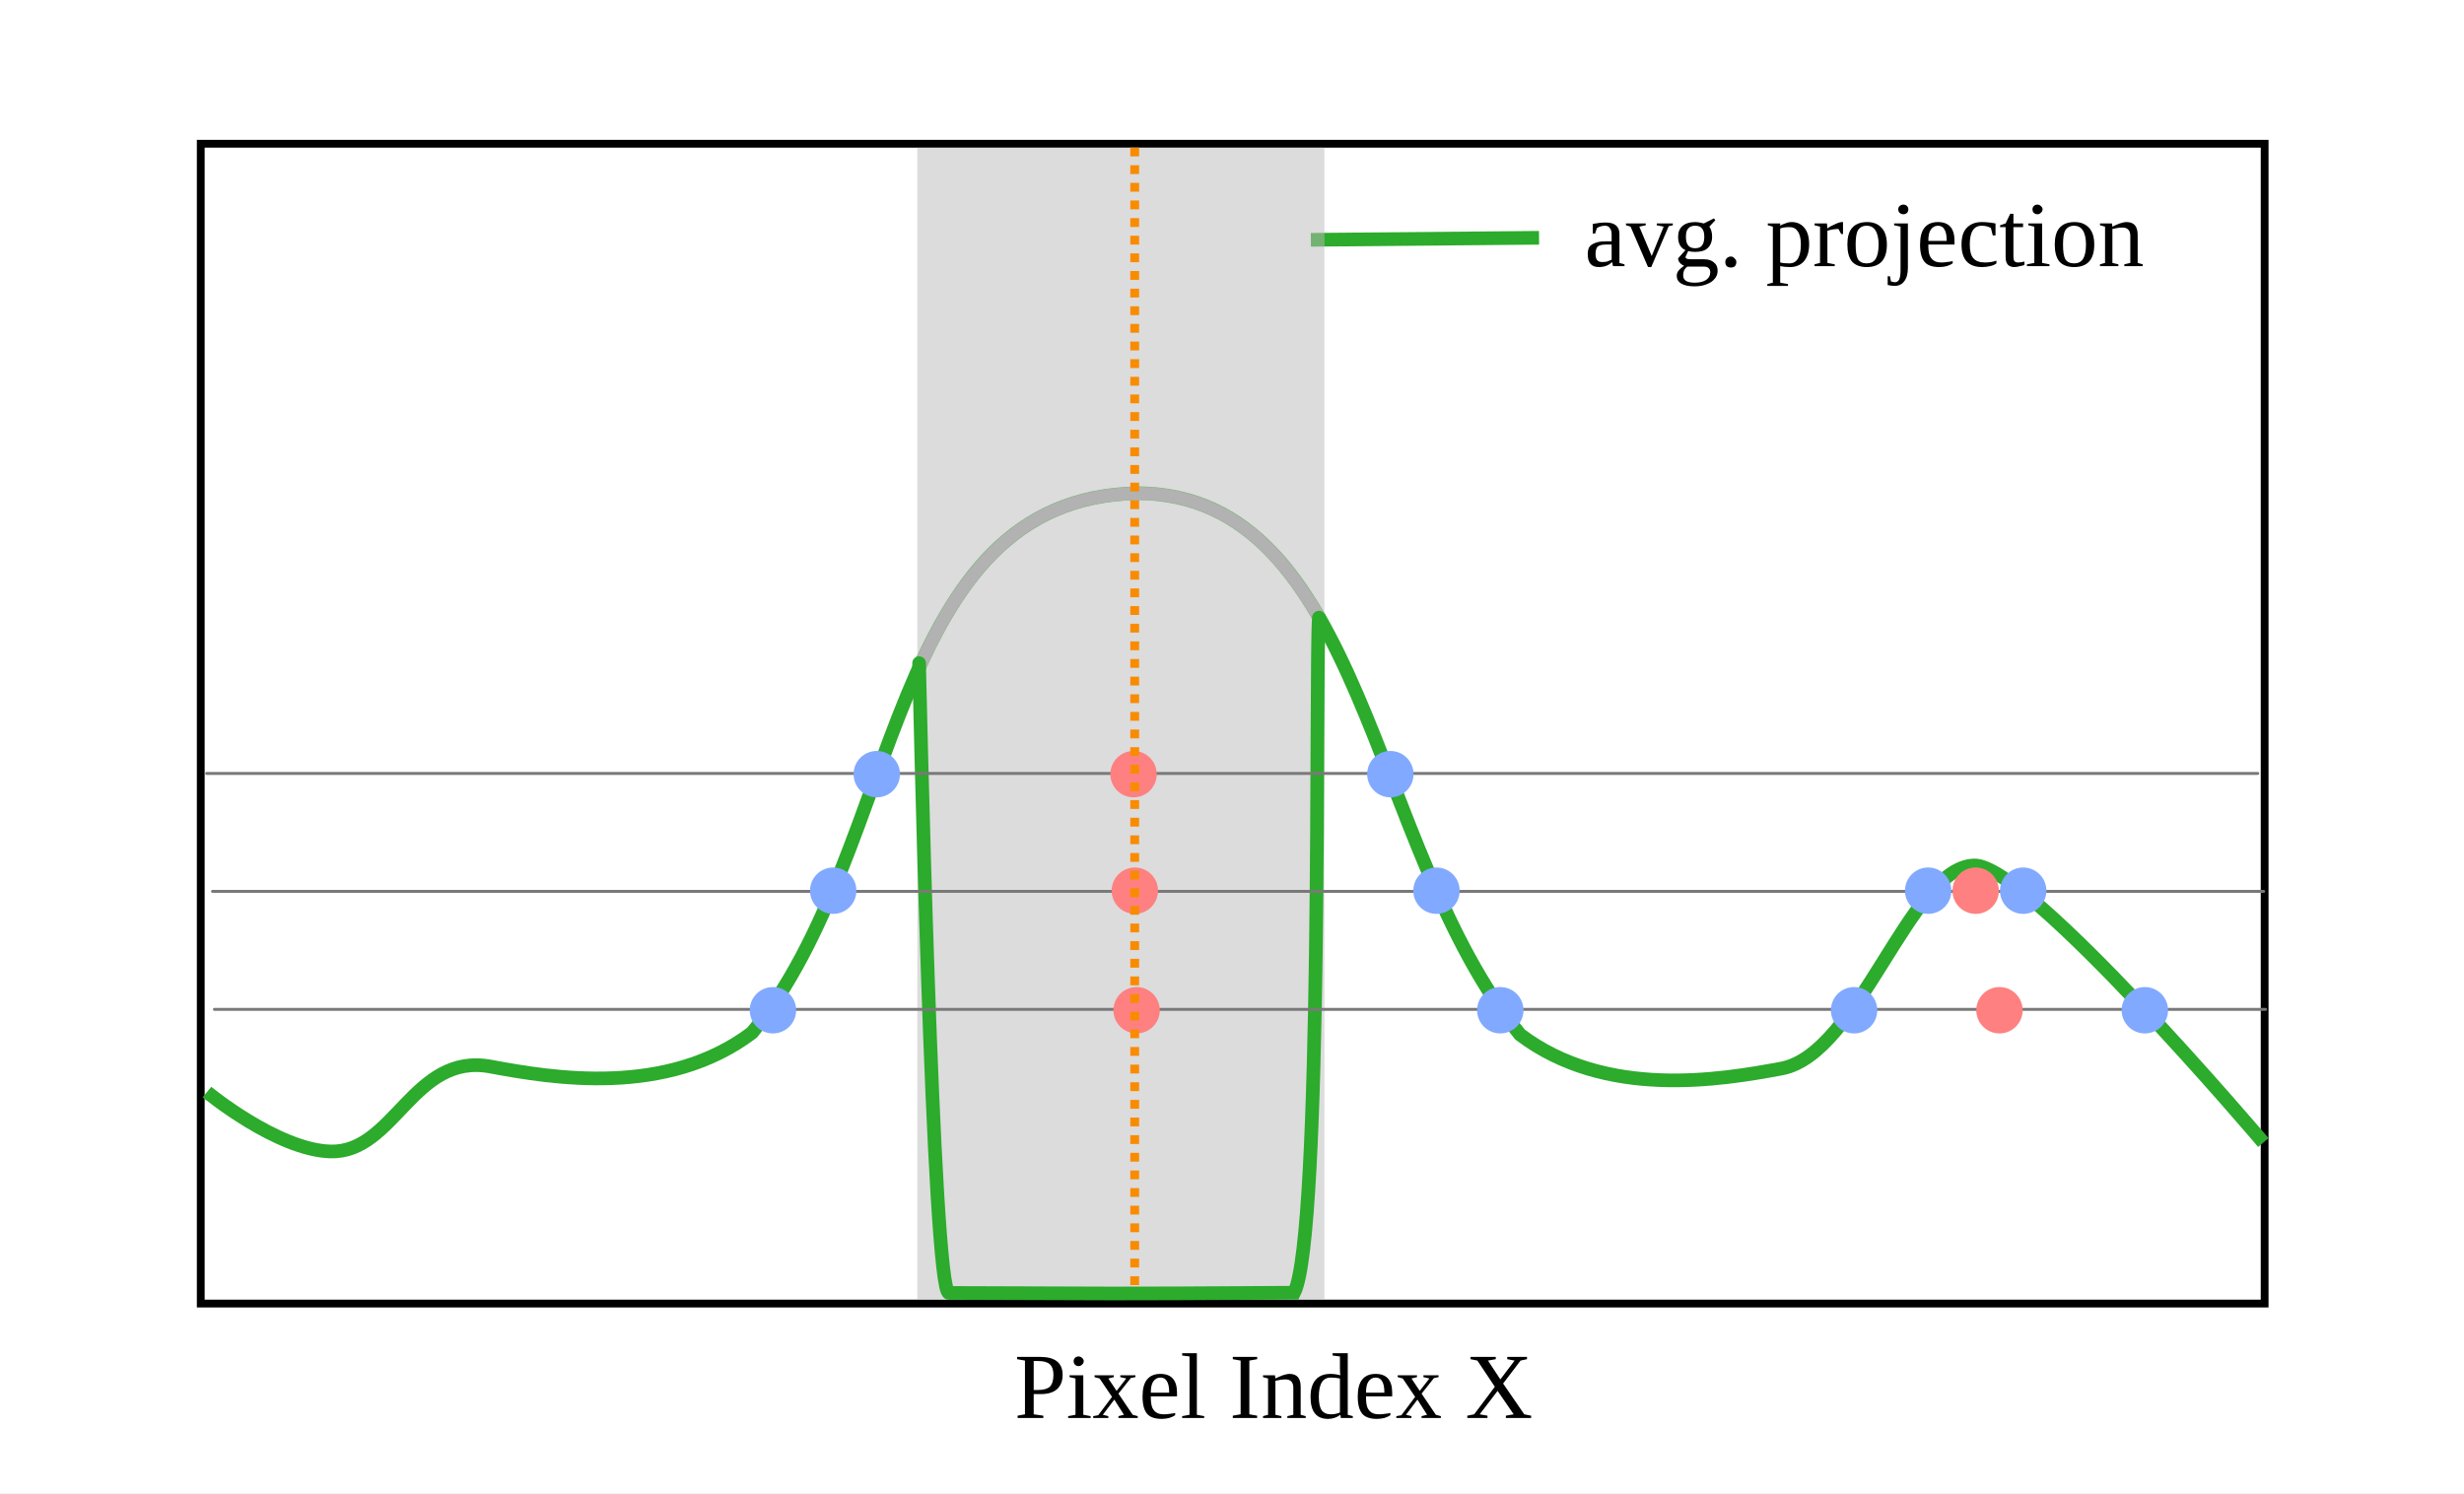
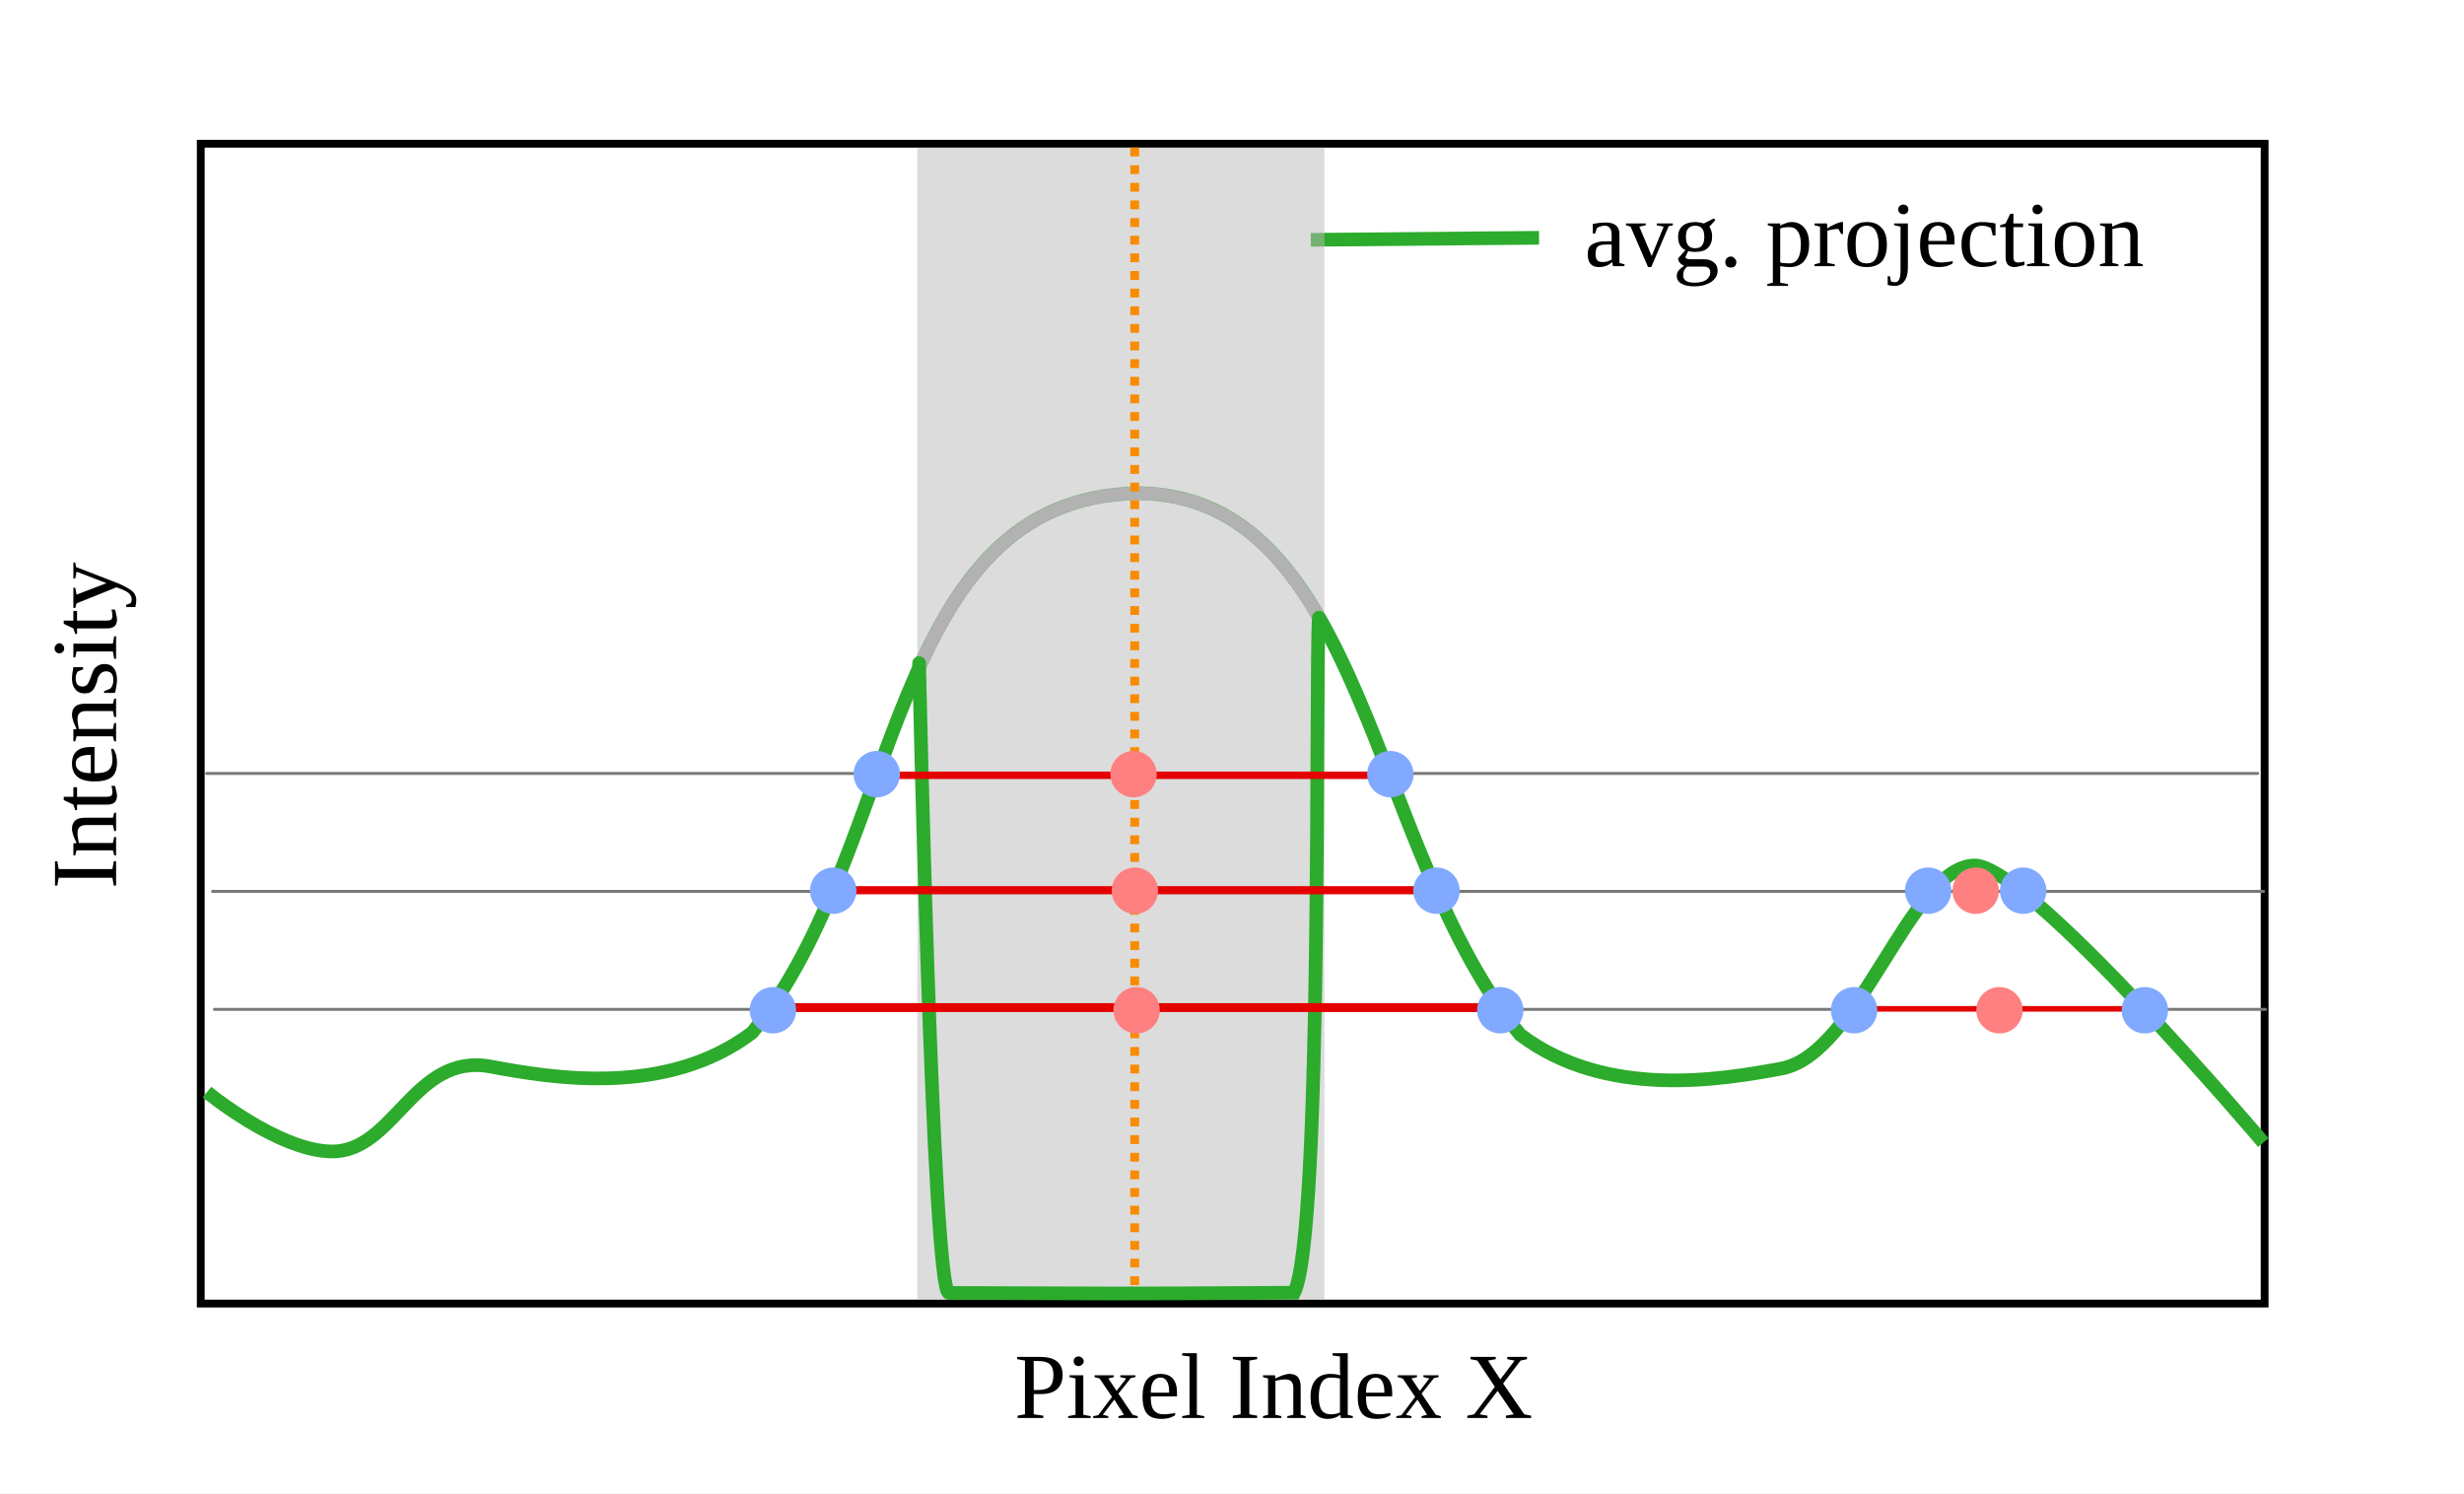
<svg xmlns="http://www.w3.org/2000/svg" width="3.3in" height="2in" viewBox="0 0 83.82 50.8" version="1.1" id="svg5">
  <defs id="defs2">
    <marker style="overflow:visible" id="Arrow2" refX="0" refY="0" orient="auto-start-reverse" markerWidth="4.7" markerHeight="3.418" viewBox="0 0 7.7 5.6" preserveAspectRatio="xMidYMid">
      <path transform="scale(0.7)" d="M -2,-4 9,0 -2,4 c 2,-2.33 2,-5.66 0,-8 z" style="fill:context-stroke;fill-rule:evenodd;stroke:none" id="arrow2L" />
    </marker>
  </defs>
  <g id="layer1">
    <rect style="fill:#ffffff;fill-opacity:1;stroke:none;stroke-width:0.573;stroke-dasharray:none;stroke-opacity:0.294" id="rect15771" width="83.826" height="50.81" x="-0.003" y="-0.005" />
    <rect style="fill:none;stroke:#000000;stroke-width:0.265;stroke-opacity:1" id="rect234" width="70.209" height="39.459" x="6.829" y="4.89" />
    <text xml:space="preserve" style="font-size:3.175px;fill:#000000;fill-opacity:1;stroke:none;stroke-width:0.265;stroke-opacity:1" x="34.508" y="48.242" id="text1732">
      <tspan id="tspan1730" style="fill:#000000;fill-opacity:1;stroke-width:0.265" x="34.508" y="48.242">Pixel Index X</tspan>
    </text>
    <text xml:space="preserve" style="font-size:3.175px;fill:#000000;fill-opacity:1;stroke:none;stroke-width:0.265;stroke-opacity:1" x="53.904" y="9.056" id="text6106">
      <tspan id="tspan6104" style="fill:#000000;fill-opacity:1;stroke-width:0.265" x="53.904" y="9.056">avg. projection</tspan>
+     </text>
+     <text xml:space="preserve" style="font-size:3.175px;fill:#000000;fill-opacity:1;stroke:none;stroke-width:0.265;stroke-opacity:1" x="-30.239" y="3.951" id="text299" transform="rotate(-90)">
+       <tspan id="tspan297" style="fill:#000000;fill-opacity:1;stroke-width:0.265" x="-30.239" y="3.951">Intensity</tspan>
    </text>
  </g>
  <g id="g8721" transform="translate(13.84647,-22.22111)">
    <path style="fill:#000000;fill-opacity:1;stroke:#000000;stroke-width:0.365;stroke-dasharray:none;stroke-opacity:1;marker-end:url(#Arrow2)" d="m 29.75,12.245 7.764,-0.068" id="path8404" />
    <path style="fill:#000000;fill-opacity:1;stroke:#000000;stroke-width:0.365;stroke-dasharray:none;stroke-opacity:1;marker-end:url(#Arrow2)" d="m 34.851,12.245 -7.764,-0.068" id="path8693" />
  </g>
  <path style="fill:none;fill-opacity:1;stroke:#2cab2c;stroke-width:0.465;stroke-dasharray:none;stroke-opacity:1" d="m 38.69,16.778 c 7.738,0.051 7.861,12.109 13.019,18.42 2.91,2.201 6.806,1.545 8.895,1.155 2.633,-0.492 4.38,-6.847 6.552,-6.909 1.812,-0.052 9.838,9.427 9.838,9.427" id="path4070" />
  <path style="fill:#3960ff;fill-opacity:1;stroke:#3960ff;stroke-width:0.375;stroke-dasharray:none;stroke-opacity:1;marker-end:url(#Arrow2)" d="m 55.952,-10.023 3.893,-0.022" id="path8701" />
  <path style="fill:#000000;fill-opacity:1;stroke:#2cab2c;stroke-width:0.465;stroke-dasharray:none;stroke-opacity:1" d="M 44.592,8.159 52.355,8.09" id="path6990" />
  <text xml:space="preserve" style="font-style:normal;font-variant:normal;font-weight:bold;font-stretch:normal;font-size:2.382px;font-family:'Courier New';-inkscape-font-specification:'Courier New Bold';fill:#000000;fill-opacity:1;stroke:none;stroke-width:0.198;stroke-opacity:1" x="23.273" y="-9.593" id="text8747">
    <tspan id="tspan8745" style="font-style:normal;font-variant:normal;font-weight:bold;font-stretch:normal;font-family:'Courier New';-inkscape-font-specification:'Courier New Bold';fill:#000000;fill-opacity:1;stroke-width:0.198" x="23.273" y="-9.593">bin_width</tspan>
  </text>
  <text xml:space="preserve" style="font-style:normal;font-variant:normal;font-weight:bold;font-stretch:normal;font-size:2.382px;font-family:'Courier New';-inkscape-font-specification:'Courier New Bold';fill:#3960ff;fill-opacity:1;stroke:none;stroke-width:0.198;stroke-opacity:1" x="65.219" y="-11.77" id="text8855">
    <tspan id="tspan8853" style="font-style:normal;font-variant:normal;font-weight:bold;font-stretch:normal;font-family:'Courier New';-inkscape-font-specification:'Courier New Bold';fill:#3960ff;fill-opacity:1;stroke-width:0.198" x="65.219" y="-11.77">bin_step</tspan>
  </text>
  <path style="fill:none;fill-opacity:1;stroke:#2cab2c;stroke-width:0.465;stroke-dasharray:none;stroke-opacity:1" d="m 38.707,16.78 c -8.58,0.149 -7.963,12.041 -13.121,18.352 -2.91,2.201 -6.806,1.545 -8.895,1.155 -2.633,-0.492 -3.278,2.95 -5.45,2.888 -1.812,-0.052 -4.201,-2.021 -4.201,-2.021" id="path484" />
  <rect style="fill:#bbbbbb;fill-opacity:0.5;stroke-width:0.37;stroke-opacity:0.294" id="rect724" width="13.849" height="39.188" x="31.206" y="5.026" />
  <path style="fill:#b2b2b2;fill-opacity:1;stroke-width:0.125;stroke-opacity:0.294" d="m 117.954,86.321 v -2.008 l 0.871,-1.741 c 1.542,-3.082 2.981,-5.515 4.491,-7.594 5.134,-7.071 11.055,-10.876 18.738,-12.042 5.322,-0.808 10.146,-0.153 14.57,1.979 3.661,1.764 6.681,4.294 9.77,8.187 0.89,1.122 2.61,3.641 3.385,4.959 l 0.502,0.853 -2.6e-4,1.71 -2.7e-4,1.71 -0.758,-1.37 C 164.165,71.277 158.355,66.223 150.835,64.709 c -1.645,-0.331 -2.487,-0.405 -4.552,-0.399 -6.083,0.017 -11.286,1.783 -15.808,5.364 -1.031,0.816 -3.181,2.939 -4.094,4.041 -2.773,3.348 -5.27,7.575 -7.676,12.993 -0.378,0.851 -0.701,1.563 -0.719,1.584 -0.017,0.02 -0.032,-0.867 -0.032,-1.972 z" id="path3807" transform="scale(0.2645833)" />
  <path style="fill:none;fill-opacity:1;stroke:#2cab2c;stroke-width:0.465;stroke-linecap:round;stroke-dasharray:none;stroke-opacity:1" d="m 44.867,21.013 c -0.13,1.526 0.133,21.028 -0.842,22.967 -7.115,0.044 -5.503,0.024 -11.743,0.008 -0.557,-0.002 -1.016,-21.426 -1.016,-21.426" id="path9266" />
  <path style="fill:#b2b2b2;fill-opacity:1;stroke:#797979;stroke-width:0.1;stroke-linecap:round;stroke-dasharray:none;stroke-opacity:1" d="M 76.805,26.313 H 7.03" id="path9328" />
  <path style="fill:#b2b2b2;fill-opacity:1;stroke:#797979;stroke-width:0.1;stroke-linecap:round;stroke-dasharray:none;stroke-opacity:1" d="M 77.005,30.326 H 7.229" id="path10398" />
  <path style="fill:#b2b2b2;fill-opacity:1;stroke:#797979;stroke-width:0.1;stroke-linecap:round;stroke-dasharray:none;stroke-opacity:1" d="M 77.069,34.34 H 7.294" id="path10406" />
+   <ellipse style="fill:#81a9ff;fill-opacity:1;stroke:none;stroke-width:0.097;stroke-linecap:round;stroke-dasharray:none;stroke-opacity:1" id="ellipse11990" cx="68.825" cy="30.303" rx="0.789" ry="0.789" />
+   <ellipse style="fill:#81a9ff;fill-opacity:1;stroke:none;stroke-width:0.097;stroke-linecap:round;stroke-dasharray:none;stroke-opacity:1" id="ellipse12008" cx="65.592" cy="30.303" rx="0.789" ry="0.789" />
+   <ellipse style="fill:#ff8080;fill-opacity:1;stroke:none;stroke-width:0.097;stroke-linecap:round;stroke-dasharray:none;stroke-opacity:1" id="ellipse13903" cx="67.208" cy="30.303" rx="0.789" ry="0.789" />
+   <path style="fill:#b2b2b2;fill-opacity:1;stroke:#f98b00;stroke-width:0.3;stroke-linecap:butt;stroke-dasharray:0.3,0.3;stroke-dashoffset:0;stroke-opacity:1" d="M 38.6,43.721 V 5.02" id="path14933" />
+   <path style="fill:#b2b2b2;fill-opacity:1;stroke:#e30000;stroke-width:0.3;stroke-linecap:round;stroke-dasharray:none;stroke-opacity:1" d="M 50.455,34.28 H 26.204" id="path438" />
+   <ellipse style="fill:#ff8080;fill-opacity:1;stroke:none;stroke-width:0.097;stroke-linecap:round;stroke-dasharray:none;stroke-opacity:1" id="ellipse12032" cx="38.665" cy="34.37" rx="0.789" ry="0.789" />
+   <path style="fill:#b2b2b2;fill-opacity:1;stroke:#e30000;stroke-width:0.276;stroke-linecap:round;stroke-dasharray:none;stroke-opacity:1" d="M 48.872,30.287 H 28.346" id="path1020" />
+   <path style="fill:#b2b2b2;fill-opacity:1;stroke:#e30000;stroke-width:0.253;stroke-linecap:round;stroke-dasharray:none;stroke-opacity:1" d="M 47.161,26.377 H 29.866" id="path1028" />
+   <ellipse style="fill:#ff8080;fill-opacity:1;stroke:none;stroke-width:0.097;stroke-linecap:round;stroke-dasharray:none;stroke-opacity:1" id="ellipse12016" cx="38.605" cy="30.303" rx="0.789" ry="0.789" />
+   <ellipse style="fill:#ff8080;fill-opacity:1;stroke:none;stroke-width:0.097;stroke-linecap:round;stroke-dasharray:none;stroke-opacity:1" id="ellipse12024" cx="38.561" cy="26.338" rx="0.789" ry="0.789" />
  <ellipse style="fill:#81a9ff;fill-opacity:1;stroke:none;stroke-width:0.097;stroke-linecap:round;stroke-dasharray:none;stroke-opacity:1" id="path11204" cx="29.826" cy="26.338" rx="0.789" ry="0.789" />
+   <ellipse style="fill:#81a9ff;fill-opacity:1;stroke:none;stroke-width:0.097;stroke-linecap:round;stroke-dasharray:none;stroke-opacity:1" id="ellipse11974" cx="28.344" cy="30.303" rx="0.789" ry="0.789" />
+   <ellipse style="fill:#81a9ff;fill-opacity:1;stroke:none;stroke-width:0.097;stroke-linecap:round;stroke-dasharray:none;stroke-opacity:1" id="ellipse11982" cx="26.294" cy="34.37" rx="0.789" ry="0.789" />
  <ellipse style="fill:#81a9ff;fill-opacity:1;stroke:none;stroke-width:0.097;stroke-linecap:round;stroke-dasharray:none;stroke-opacity:1" id="ellipse11212" cx="47.297" cy="26.338" rx="0.789" ry="0.789" />
  <ellipse style="fill:#81a9ff;fill-opacity:1;stroke:none;stroke-width:0.097;stroke-linecap:round;stroke-dasharray:none;stroke-opacity:1" id="ellipse11220" cx="48.866" cy="30.303" rx="0.789" ry="0.789" />
  <ellipse style="fill:#81a9ff;fill-opacity:1;stroke:none;stroke-width:0.097;stroke-linecap:round;stroke-dasharray:none;stroke-opacity:1" id="ellipse11966" cx="51.037" cy="34.37" rx="0.789" ry="0.789" />
-   <ellipse style="fill:#81a9ff;fill-opacity:1;stroke:none;stroke-width:0.097;stroke-linecap:round;stroke-dasharray:none;stroke-opacity:1" id="ellipse11974" cx="28.344" cy="30.303" rx="0.789" ry="0.789" />
-   <ellipse style="fill:#81a9ff;fill-opacity:1;stroke:none;stroke-width:0.097;stroke-linecap:round;stroke-dasharray:none;stroke-opacity:1" id="ellipse11982" cx="26.294" cy="34.37" rx="0.789" ry="0.789" />
-   <ellipse style="fill:#81a9ff;fill-opacity:1;stroke:none;stroke-width:0.097;stroke-linecap:round;stroke-dasharray:none;stroke-opacity:1" id="ellipse11990" cx="68.825" cy="30.303" rx="0.789" ry="0.789" />
+   <path style="fill:#b2b2b2;fill-opacity:1;stroke:#e30000;stroke-width:0.191;stroke-linecap:round;stroke-dasharray:none;stroke-opacity:1" d="M 72.886,34.322 H 63.014" id="path1090" />
  <ellipse style="fill:#81a9ff;fill-opacity:1;stroke:none;stroke-width:0.097;stroke-linecap:round;stroke-dasharray:none;stroke-opacity:1" id="ellipse11992" cx="72.963" cy="34.37" rx="0.789" ry="0.789" />
  <ellipse style="fill:#81a9ff;fill-opacity:1;stroke:none;stroke-width:0.097;stroke-linecap:round;stroke-dasharray:none;stroke-opacity:1" id="ellipse12000" cx="63.072" cy="34.37" rx="0.789" ry="0.789" />
-   <ellipse style="fill:#81a9ff;fill-opacity:1;stroke:none;stroke-width:0.097;stroke-linecap:round;stroke-dasharray:none;stroke-opacity:1" id="ellipse12008" cx="65.592" cy="30.303" rx="0.789" ry="0.789" />
-   <ellipse style="fill:#ff8080;fill-opacity:1;stroke:none;stroke-width:0.097;stroke-linecap:round;stroke-dasharray:none;stroke-opacity:1" id="ellipse12016" cx="38.605" cy="30.303" rx="0.789" ry="0.789" />
-   <ellipse style="fill:#ff8080;fill-opacity:1;stroke:none;stroke-width:0.097;stroke-linecap:round;stroke-dasharray:none;stroke-opacity:1" id="ellipse12024" cx="38.561" cy="26.338" rx="0.789" ry="0.789" />
-   <ellipse style="fill:#ff8080;fill-opacity:1;stroke:none;stroke-width:0.097;stroke-linecap:round;stroke-dasharray:none;stroke-opacity:1" id="ellipse12032" cx="38.665" cy="34.37" rx="0.789" ry="0.789" />
-   <ellipse style="fill:#ff8080;fill-opacity:1;stroke:none;stroke-width:0.097;stroke-linecap:round;stroke-dasharray:none;stroke-opacity:1" id="ellipse13903" cx="67.208" cy="30.303" rx="0.789" ry="0.789" />
  <ellipse style="fill:#ff8080;fill-opacity:1;stroke:none;stroke-width:0.097;stroke-linecap:round;stroke-dasharray:none;stroke-opacity:1" id="ellipse13911" cx="68.018" cy="34.37" rx="0.789" ry="0.789" />
-   <path style="fill:#b2b2b2;fill-opacity:1;stroke:#f98b00;stroke-width:0.3;stroke-linecap:butt;stroke-dasharray:0.3,0.3;stroke-dashoffset:0;stroke-opacity:1" d="M 38.6,43.721 V 5.02" id="path14933" />
</svg>
